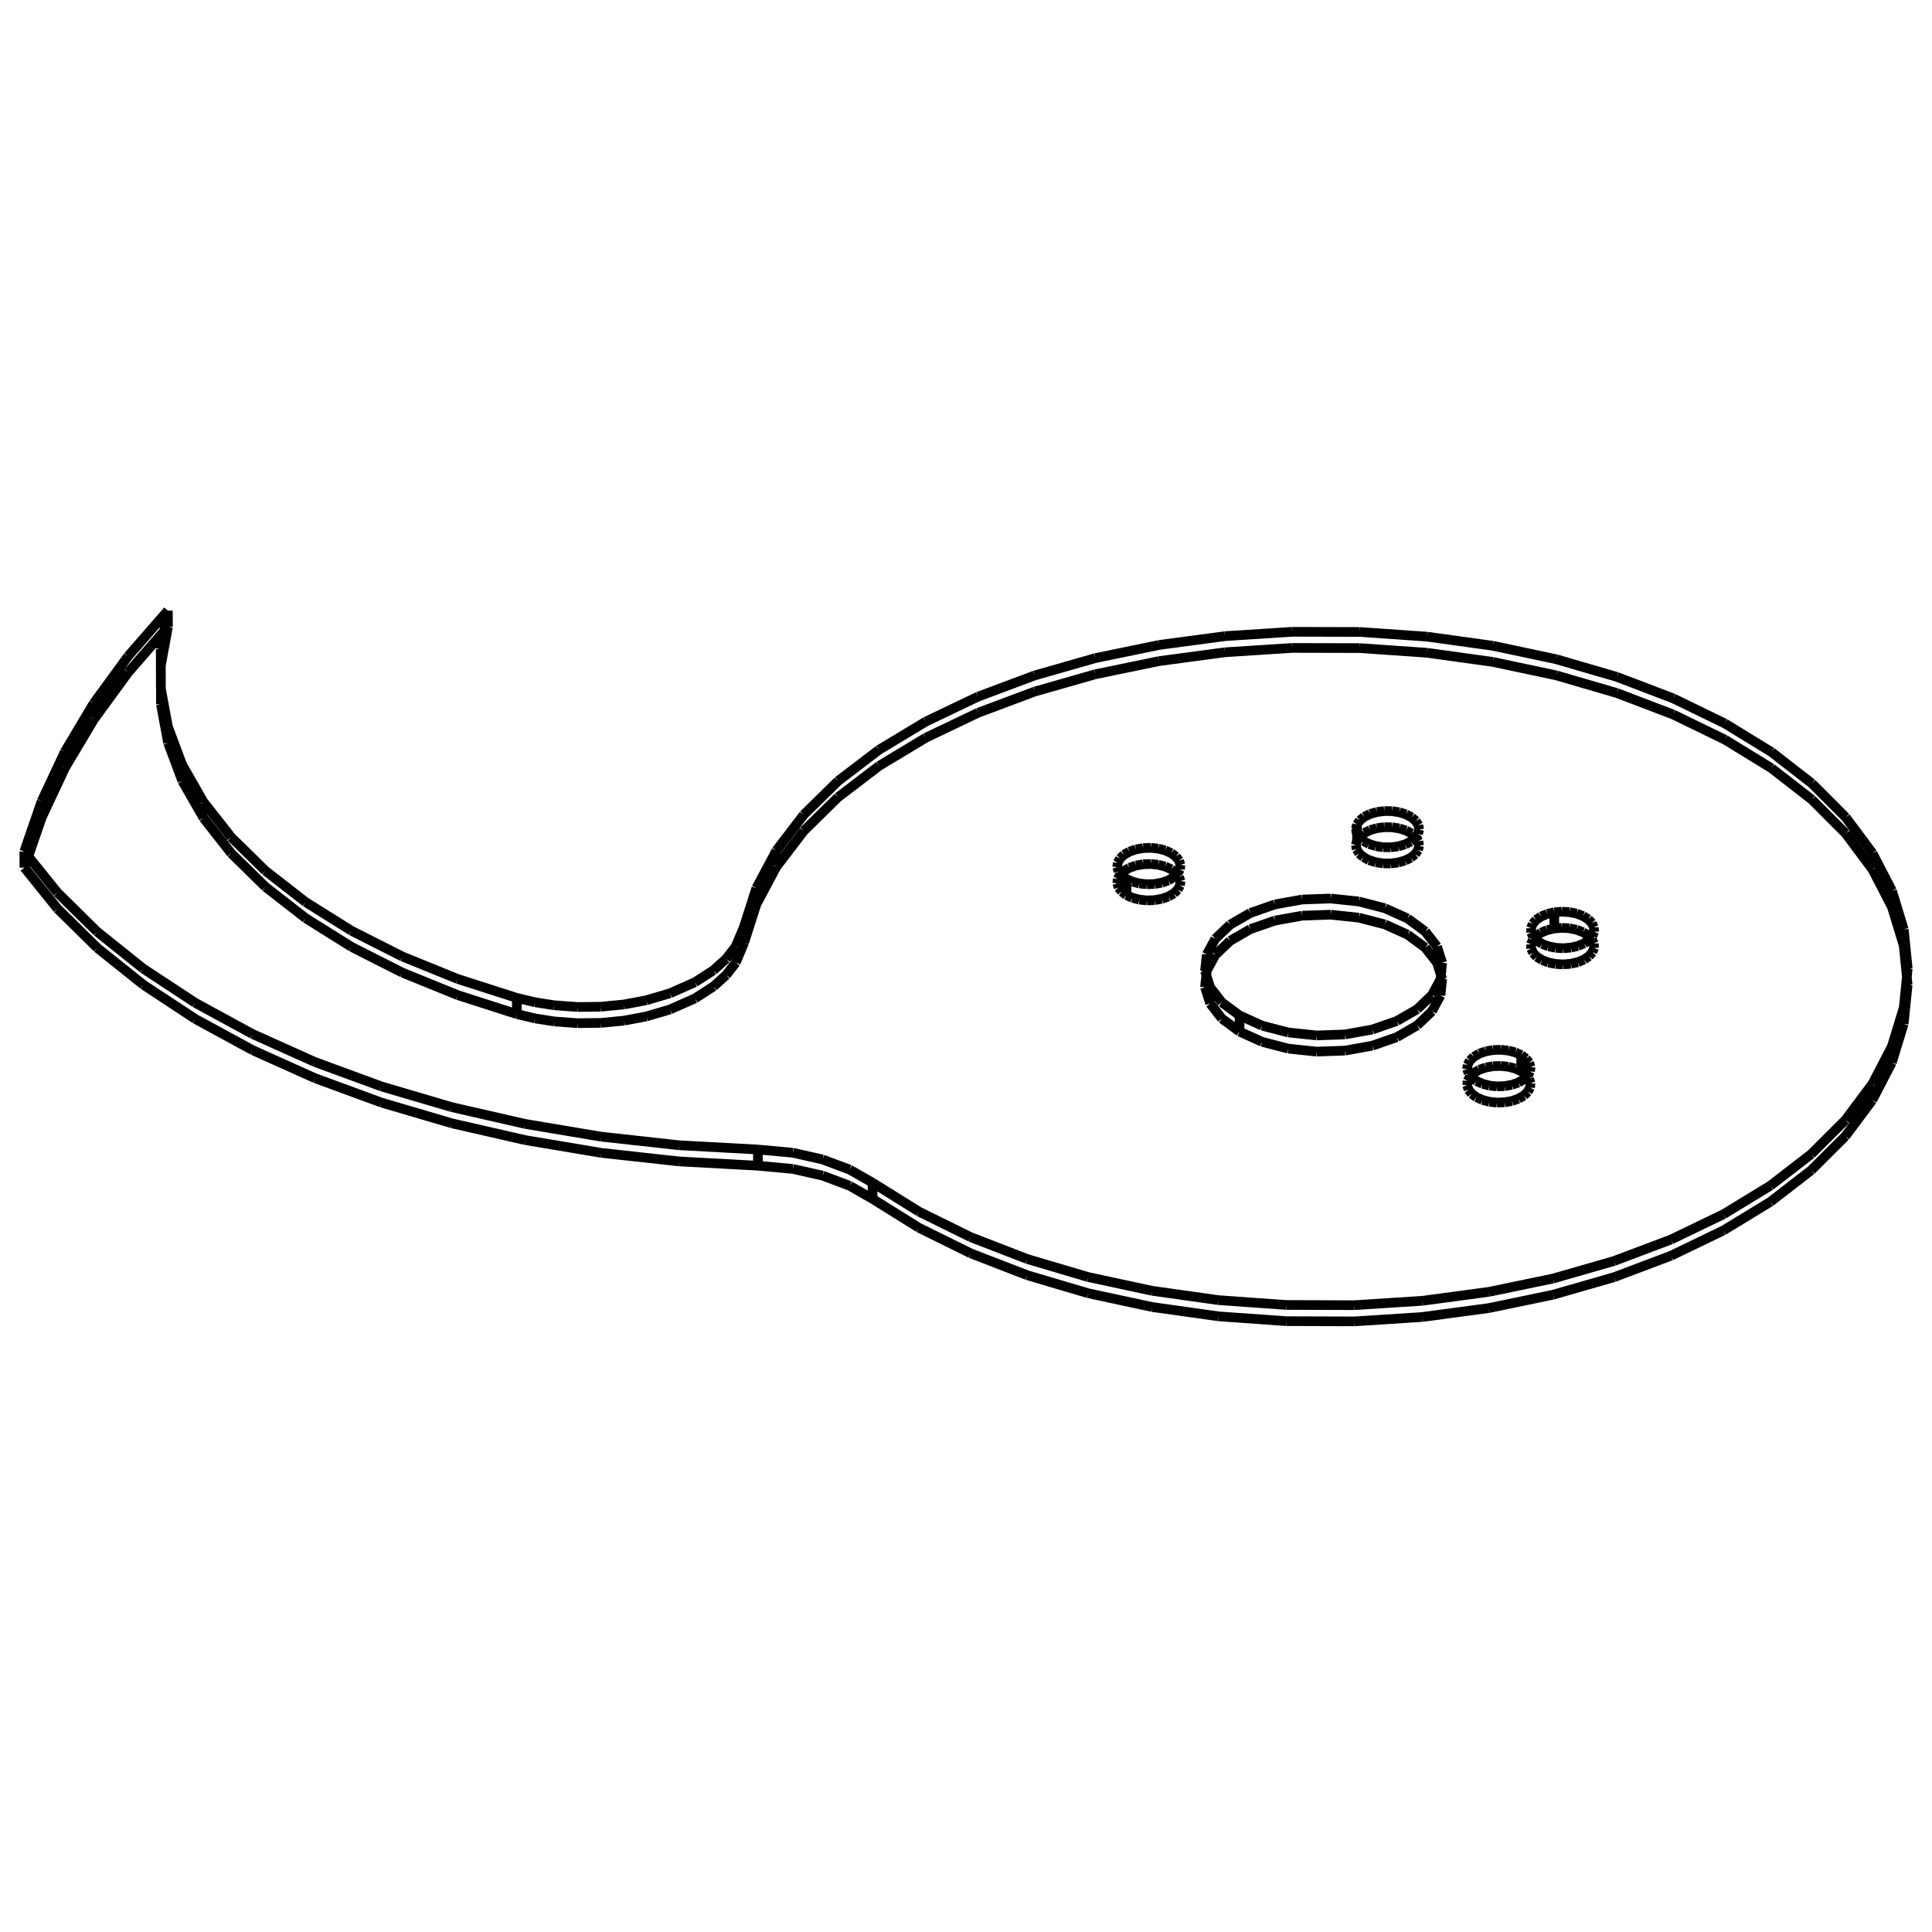
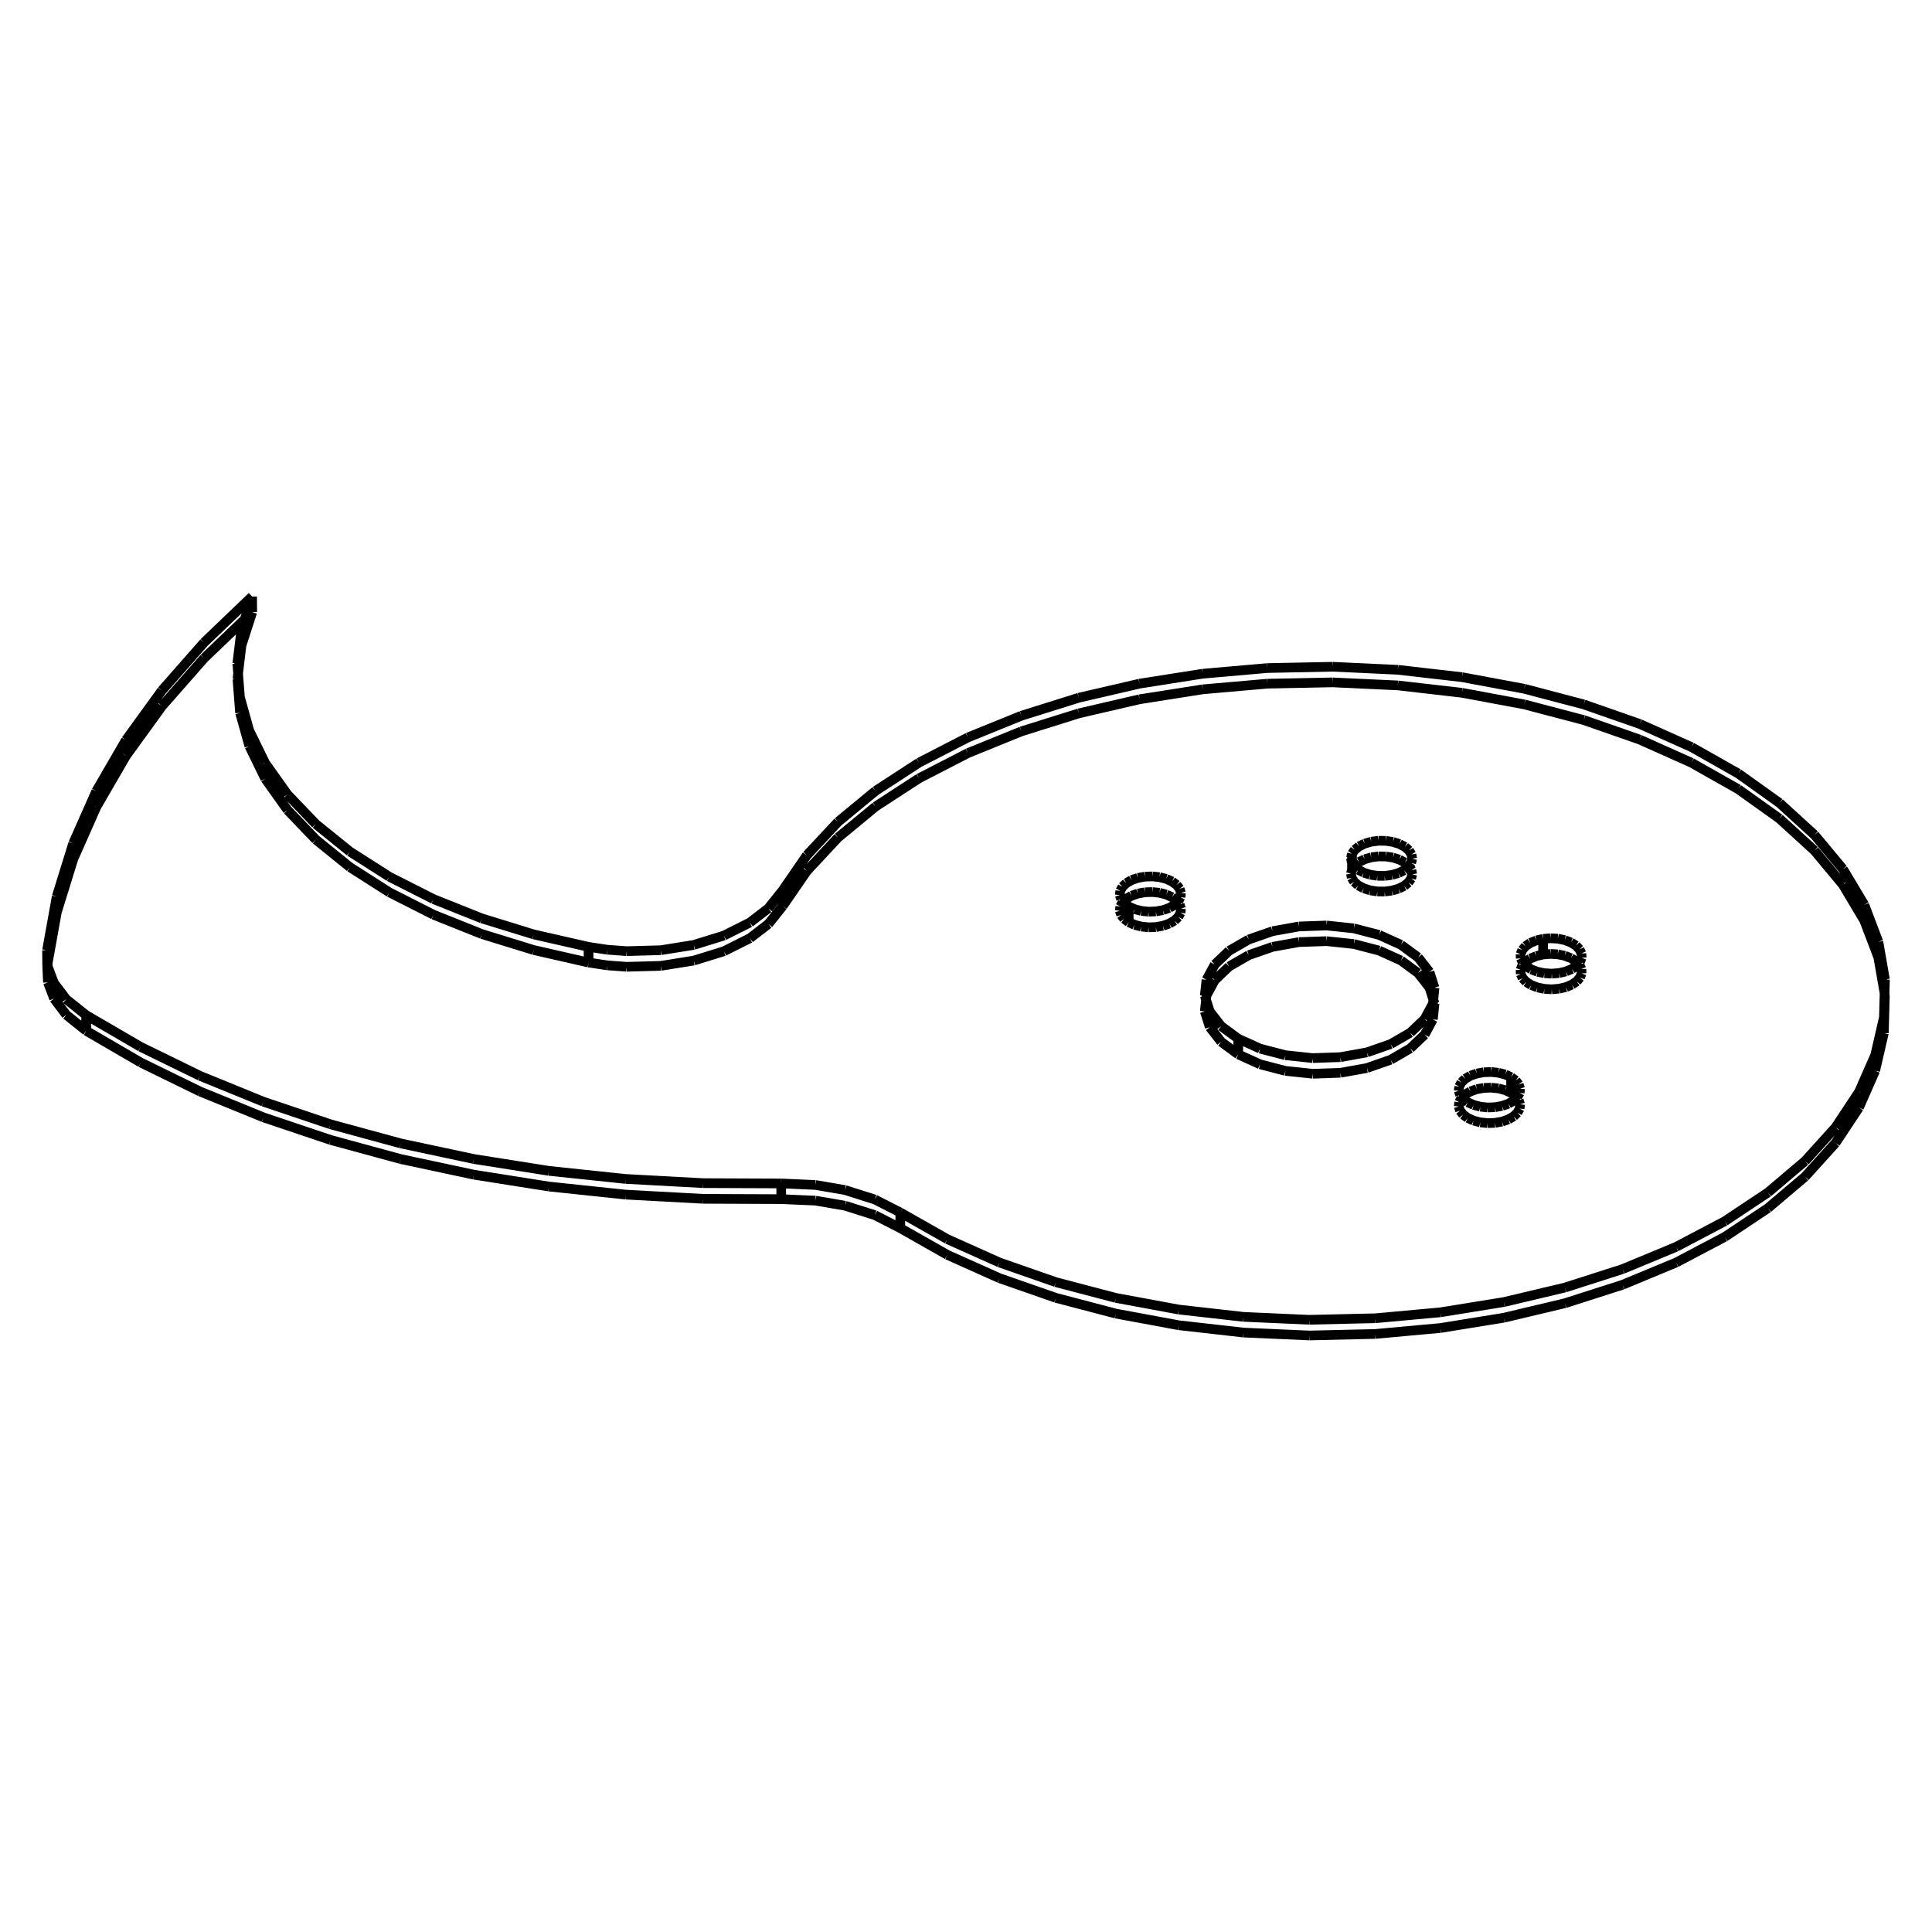
<svg xmlns="http://www.w3.org/2000/svg" viewBox="0 0 800 800">
-   <path d="M313.821,475.992 L281.156,474.215 M281.156,474.215 L248.945,470.672 M248.945,470.672 L217.478,465.395 M217.478,465.395 L187.037,458.432 M187.037,458.432 L157.896,449.847 M157.896,449.847 L130.314,439.719 M130.314,439.719 L104.538,428.141 M104.538,428.141 L80.797,415.216 M80.797,415.216 L59.301,401.064 M59.301,401.064 L40.239,385.812 M40.239,385.812 L23.777,369.599 M23.777,369.599 L10.058,352.569 M313.847,482.695 L313.821,475.992 M10.117,359.258 L10.058,352.569 M10.117,359.258 L23.835,376.289 M23.835,376.289 L40.295,392.505 M40.295,392.505 L59.355,407.759 M59.355,407.759 L80.849,421.912 M80.849,421.912 L104.588,434.838 M104.588,434.838 L130.36,446.418 M130.36,446.418 L157.939,456.547 M157.939,456.547 L187.078,465.133 M187.078,465.133 L217.515,472.096 M217.515,472.096 L248.979,477.374 M248.979,477.374 L281.186,480.918 M281.186,480.918 L313.847,482.695 M313.821,475.992 L328.306,477.333 M328.306,477.333 L340.61,480.109 M340.61,480.109 L351.806,484.306 M351.806,484.306 L361.296,489.728 M10.058,352.569 L17.244,331.761 M17.244,331.761 L26.835,311.295 M26.835,311.295 L38.782,291.26 M38.782,291.26 L53.028,271.748 M53.028,271.748 L69.502,252.845 M308.078,383.697 L313.184,367.737 M313.184,367.737 L321.459,352.235 M321.459,352.235 L332.786,337.398 M332.786,337.398 L347.01,323.427 M347.01,323.427 L363.934,310.506 M363.934,310.506 L383.329,298.809 M383.329,298.809 L404.931,288.49 M404.931,288.49 L428.45,279.686 M428.45,279.686 L453.568,272.513 M453.568,272.513 L479.949,267.067 M479.949,267.067 L507.24,263.418 M507.24,263.418 L535.077,261.616 M535.077,261.616 L563.087,261.683 M563.087,261.683 L590.896,263.62 M590.896,263.62 L618.134,267.399 M618.134,267.399 L644.436,272.973 M644.436,272.973 L669.45,280.266 M669.45,280.266 L692.841,289.183 M692.841,289.183 L714.294,299.607 M714.294,299.607 L733.519,311.398 M733.519,311.398 L750.256,324.4 M750.256,324.4 L764.277,338.44 M764.277,338.44 L775.39,353.331 M775.39,353.331 L783.44,368.873 M783.44,368.873 L788.315,384.858 M788.315,384.858 L789.942,401.07 M789.942,401.07 L788.296,417.29 M788.296,417.29 L783.392,433.298 M783.392,433.298 L775.293,448.877 M775.293,448.877 L764.104,463.813 M764.104,463.813 L749.972,477.903 M749.972,477.903 L733.086,490.954 M733.086,490.954 L713.673,502.785 M713.673,502.785 L691.996,513.233 M691.996,513.233 L668.349,522.154 M668.349,522.154 L643.055,529.424 M643.055,529.424 L616.458,534.943 M616.458,534.943 L588.923,538.634 M588.923,538.634 L560.828,540.445 M560.828,540.445 L532.558,540.352 M532.558,540.352 L504.501,538.355 M504.501,538.355 L477.041,534.483 M477.041,534.483 L450.556,528.789 M450.556,528.789 L425.408,521.352 M425.408,521.352 L401.94,512.276 M401.94,512.276 L380.472,501.685 M380.472,501.685 L361.296,489.728 M213.998,413.214 L189.48,405.352 M189.48,405.352 L166.565,396.042 M166.565,396.042 L145.509,385.39 M145.509,385.39 L126.547,373.518 M126.547,373.518 L109.89,360.56 M109.89,360.56 L95.721,346.663 M95.721,346.663 L84.197,331.985 M84.197,331.985 L75.442,316.69 M75.442,316.69 L69.55,300.952 M69.55,300.952 L66.583,284.945 M66.583,284.945 L66.568,268.85 M66.568,268.85 L69.502,252.845 M308.078,383.697 L304.651,391.915 M304.651,391.915 L300.662,397.047 M300.662,397.047 L295.401,401.788 M295.401,401.788 L287.717,406.735 M287.717,406.735 L277.444,411.287 M277.444,411.287 L267.613,414.189 M267.613,414.189 L258.38,415.928 M258.38,415.928 L248.811,416.863 M248.811,416.863 L239.117,416.975 M239.117,416.975 L229.51,416.261 M229.51,416.261 L221.584,415.019 M221.584,415.019 L213.998,413.214 M466.43,363.948 L464.486,362.514 M464.486,362.514 L463.194,360.854 M463.194,360.854 L462.63,359.063 M462.63,359.063 L462.826,357.246 M462.826,357.246 L463.77,355.509 M463.77,355.509 L465.408,353.951 M465.408,353.951 L467.644,352.665 M467.644,352.665 L470.349,351.723 M470.349,351.723 L473.364,351.182 M473.364,351.182 L476.516,351.072 M476.516,351.072 L479.621,351.4 M479.621,351.4 L482.498,352.147 M482.498,352.147 L484.981,353.269 M484.981,353.269 L486.926,354.702 M486.926,354.702 L488.218,356.361 M488.218,356.361 L488.784,358.152 M488.784,358.152 L488.59,359.969 M488.59,359.969 L487.647,361.707 M487.647,361.707 L486.01,363.265 M486.01,363.265 L483.774,364.553 M483.774,364.553 L481.068,365.495 M481.068,365.495 L478.051,366.037 M478.051,366.037 L474.898,366.147 M474.898,366.147 L471.792,365.818 M471.792,365.818 L468.913,365.071 M468.913,365.071 L466.43,363.948 M561.902,341.395 L563.079,339.708 M563.079,339.708 L564.923,338.233 M564.923,338.233 L567.326,337.055 M567.326,337.055 L570.149,336.243 M570.149,336.243 L573.227,335.843 M573.227,335.843 L576.382,335.88 M576.382,335.88 L579.431,336.351 M579.431,336.351 L582.196,337.228 M582.196,337.228 L584.517,338.46 M584.517,338.46 L586.259,339.977 M586.259,339.977 L587.321,341.689 M587.321,341.689 L587.64,343.499 M587.64,343.499 L587.199,345.299 M587.199,345.299 L586.023,346.987 M586.023,346.987 L584.179,348.463 M584.179,348.463 L581.776,349.641 M581.776,349.641 L578.952,350.454 M578.952,350.454 L575.873,350.854 M575.873,350.854 L572.716,350.817 M572.716,350.817 L569.666,350.346 M569.666,350.346 L566.9,349.469 M566.9,349.469 L564.579,348.235 M564.579,348.235 L562.838,346.718 M562.838,346.718 L561.777,345.004 M561.777,345.004 L561.459,343.195 M561.459,343.195 L561.902,341.395 M513.267,420.471 L505.956,415.077 M505.956,415.077 L501.096,408.83 M501.096,408.83 L498.969,402.094 M498.969,402.094 L499.696,395.262 M499.696,395.262 L503.233,388.73 M503.233,388.73 L509.373,382.878 M509.373,382.878 L517.759,378.044 M517.759,378.044 L527.903,374.508 M527.903,374.508 L539.216,372.475 M539.216,372.475 L551.042,372.063 M551.042,372.063 L562.697,373.294 M562.697,373.294 L573.504,376.099 M573.504,376.099 L582.836,380.314 M582.836,380.314 L590.153,385.697 M590.153,385.697 L595.027,391.934 M595.027,391.934 L597.175,398.665 M597.175,398.665 L596.47,405.499 M596.47,405.499 L592.951,412.038 M592.951,412.038 L586.821,417.902 M586.821,417.902 L578.435,422.748 M578.435,422.748 L568.281,426.295 M568.281,426.295 L556.95,428.336 M556.95,428.336 L545.102,428.75 M545.102,428.75 L533.426,427.513 M533.426,427.513 L522.605,424.699 M522.605,424.699 L513.267,420.471 M629.918,436.9 L631.874,438.34 M631.874,438.34 L633.179,440.009 M633.179,440.009 L633.755,441.809 M633.755,441.809 L633.568,443.637 M633.568,443.637 L632.631,445.384 M632.631,445.384 L630.997,446.951 M630.997,446.951 L628.761,448.246 M628.761,448.246 L626.053,449.194 M626.053,449.194 L623.03,449.738 M623.03,449.738 L619.868,449.849 M619.868,449.849 L616.752,449.519 M616.752,449.519 L613.862,448.767 M613.862,448.767 L611.366,447.638 M611.366,447.638 L609.41,446.197 M609.41,446.197 L608.106,444.527 M608.106,444.527 L607.532,442.726 M607.532,442.726 L607.72,440.899 M607.72,440.899 L608.658,439.152 M608.658,439.152 L610.293,437.586 M610.293,437.586 L612.529,436.292 M612.529,436.292 L615.237,435.345 M615.237,435.345 L618.258,434.801 M618.258,434.801 L621.418,434.69 M621.418,434.69 L624.533,435.02 M624.533,435.02 L627.422,435.771 M627.422,435.771 L629.918,436.9 M643.601,377.772 L646.729,377.516 M646.729,377.516 L649.873,377.699 M649.873,377.699 L652.852,378.311 M652.852,378.311 L655.492,379.316 M655.492,379.316 L657.64,380.656 M657.64,380.656 L659.17,382.252 M659.17,382.252 L659.995,384.014 M659.995,384.014 L660.065,385.837 M660.065,385.837 L659.377,387.616 M659.377,387.616 L657.971,389.248 M657.971,389.248 L655.928,390.637 M655.928,390.637 L653.366,391.704 M653.366,391.704 L650.436,392.385 M650.436,392.385 L647.306,392.641 M647.306,392.641 L644.16,392.458 M644.16,392.458 L641.18,391.845 M641.18,391.845 L638.54,390.839 M638.54,390.839 L636.392,389.499 M636.392,389.499 L634.862,387.901 M634.862,387.901 L634.039,386.139 M634.039,386.139 L633.97,384.316 M633.97,384.316 L634.66,382.537 M634.66,382.537 L636.067,380.906 M636.067,380.906 L638.11,379.518 M638.11,379.518 L640.671,378.452 M640.671,378.452 L643.601,377.772 M313.847,482.695 L328.331,484.036 M328.331,484.036 L340.633,486.812 M340.633,486.812 L351.828,491.009 M351.828,491.009 L361.317,496.432 M361.317,496.432 L361.296,489.728 M69.555,259.523 L69.502,252.845 M10.117,359.258 L17.303,338.448 M17.303,338.448 L26.893,317.979 M26.893,317.979 L38.839,297.942 M38.839,297.942 L53.082,278.428 M53.082,278.428 L69.555,259.523 M361.317,496.432 L380.491,508.391 M380.491,508.391 L401.956,518.982 M401.956,518.982 L425.422,528.06 M425.422,528.06 L450.567,535.497 M450.567,535.497 L477.049,541.192 M477.049,541.192 L504.506,545.065 M504.506,545.065 L532.56,547.062 M532.56,547.062 L560.827,547.155 M560.827,547.155 L588.919,545.344 M588.919,545.344 L616.45,541.652 M616.45,541.652 L643.044,536.133 M643.044,536.133 L668.336,528.862 M668.336,528.862 L691.98,519.94 M691.98,519.94 L713.655,509.49 M713.655,509.49 L733.065,497.658 M733.065,497.658 L749.949,484.606 M749.949,484.606 L764.08,470.515 M764.08,470.515 L775.268,455.576 M775.268,455.576 L783.366,439.996 M783.366,439.996 L788.269,423.986 M788.269,423.986 L789.915,407.764 M789.915,407.764 L788.288,391.55 M788.288,391.55 L783.414,375.564 M783.414,375.564 L775.365,360.02 M775.365,360.02 L764.253,345.127 M764.253,345.127 L750.234,331.086 M750.234,331.086 L733.498,318.082 M733.498,318.082 L714.275,306.29 M714.275,306.29 L692.825,295.865 M692.825,295.865 L669.437,286.947 M669.437,286.947 L644.425,279.653 M644.425,279.653 L618.126,274.079 M618.126,274.079 L590.892,270.299 M590.892,270.299 L563.085,268.362 M563.085,268.362 L535.078,268.295 M535.078,268.295 L507.245,270.097 M507.245,270.097 L479.957,273.746 M479.957,273.746 L453.578,279.193 M453.578,279.193 L428.463,286.366 M428.463,286.366 L404.947,295.171 M404.947,295.171 L383.347,305.492 M383.347,305.492 L363.955,317.191 M363.955,317.191 L347.032,330.113 M347.032,330.113 L332.81,344.086 M332.81,344.086 L321.484,358.924 M321.484,358.924 L313.21,374.427 M313.21,374.427 L308.104,390.389 M308.104,390.389 L304.678,398.608 M304.678,398.608 L300.69,403.741 M300.69,403.741 L295.429,408.482 M295.429,408.482 L287.746,413.43 M287.746,413.43 L277.474,417.982 M277.474,417.982 L267.644,420.885 M267.644,420.885 L258.412,422.624 M258.412,422.624 L248.844,423.559 M248.844,423.559 L239.151,423.671 M239.151,423.671 L229.546,422.957 M229.546,422.957 L221.62,421.715 M221.62,421.715 L214.035,419.91 M69.555,259.523 L66.622,275.53 M66.622,275.53 L66.636,291.627 M66.636,291.627 L69.603,307.635 M69.603,307.635 L75.495,323.375 M75.495,323.375 L84.248,338.671 M84.248,338.671 L95.771,353.351 M95.771,353.351 L109.938,367.249 M109.938,367.249 L126.594,380.209 M126.594,380.209 L145.554,392.083 M145.554,392.083 L166.608,402.736 M166.608,402.736 L189.52,412.047 M189.52,412.047 L214.035,419.91 M466.439,370.638 L468.922,371.761 M468.922,371.761 L471.8,372.509 M471.8,372.509 L474.906,372.837 M474.906,372.837 L478.059,372.727 M478.059,372.727 L481.076,372.185 M481.076,372.185 L483.781,371.243 M483.781,371.243 L486.017,369.955 M486.017,369.955 L487.654,368.397 M487.654,368.397 L488.596,366.658 M488.596,366.658 L488.791,364.841 M488.791,364.841 L488.225,363.051 M488.225,363.051 L486.933,361.391 M486.933,361.391 L484.988,359.958 M484.988,359.958 L482.506,358.836 M482.506,358.836 L479.629,358.089 M479.629,358.089 L476.524,357.761 M476.524,357.761 L473.373,357.871 M473.373,357.871 L470.357,358.412 M470.357,358.412 L467.653,359.354 M467.653,359.354 L465.417,360.64 M465.417,360.64 L463.78,362.198 M463.78,362.198 L462.835,363.936 M462.835,363.936 L462.639,365.753 M462.639,365.753 L463.204,367.544 M463.204,367.544 L464.495,369.205 M464.495,369.205 L466.439,370.638 M561.9,348.082 L561.457,349.883 M561.457,349.883 L561.775,351.692 M561.775,351.692 L562.836,353.406 M562.836,353.406 L564.577,354.924 M564.577,354.924 L566.898,356.157 M566.898,356.157 L569.664,357.035 M569.664,357.035 L572.713,357.506 M572.713,357.506 L575.87,357.543 M575.87,357.543 L578.949,357.143 M578.949,357.143 L581.772,356.33 M581.772,356.33 L584.175,355.151 M584.175,355.151 L586.019,353.675 M586.019,353.675 L587.195,351.987 M587.195,351.987 L587.636,350.187 M587.636,350.187 L587.316,348.377 M587.316,348.377 L586.255,346.664 M586.255,346.664 L584.513,345.148 M584.513,345.148 L582.192,343.915 M582.192,343.915 L579.427,343.038 M579.427,343.038 L576.379,342.567 M576.379,342.567 L573.224,342.531 M573.224,342.531 L570.146,342.93 M570.146,342.93 L567.324,343.742 M567.324,343.742 L564.921,344.92 M564.921,344.92 L563.077,346.395 M563.077,346.395 L561.9,348.082 M513.271,427.168 L522.608,431.396 M522.608,431.396 L533.428,434.211 M533.428,434.211 L545.102,435.447 M545.102,435.447 L556.949,435.033 M556.949,435.033 L568.279,432.993 M568.279,432.993 L578.432,429.445 M578.432,429.445 L586.817,424.598 M586.817,424.598 L592.946,418.733 M592.946,418.733 L596.465,412.194 M596.465,412.194 L597.17,405.359 M597.17,405.359 L595.022,398.628 M595.022,398.628 L590.148,392.389 M590.148,392.389 L582.832,387.007 M582.832,387.007 L573.501,382.791 M573.501,382.791 L562.695,379.986 M562.695,379.986 L551.042,378.754 M551.042,378.754 L539.217,379.167 M539.217,379.167 L527.905,381.2 M527.905,381.2 L517.762,384.736 M517.762,384.736 L509.378,389.57 M509.378,389.57 L503.238,395.423 M503.238,395.423 L499.701,401.956 M499.701,401.956 L498.974,408.789 M498.974,408.789 L501.101,415.525 M501.101,415.525 L505.96,421.773 M505.96,421.773 L513.271,427.168 M629.909,443.598 L627.413,442.469 M627.413,442.469 L624.525,441.718 M624.525,441.718 L621.41,441.389 M621.41,441.389 L618.25,441.499 M618.25,441.499 L615.229,442.043 M615.229,442.043 L612.522,442.99 M612.522,442.99 L610.286,444.284 M610.286,444.284 L608.651,445.85 M608.651,445.85 L607.713,447.598 M607.713,447.598 L607.525,449.425 M607.525,449.425 L608.1,451.226 M608.1,451.226 L609.403,452.896 M609.403,452.896 L611.359,454.337 M611.359,454.337 L613.854,455.467 M613.854,455.467 L616.744,456.219 M616.744,456.219 L619.86,456.549 M619.86,456.549 L623.022,456.438 M623.022,456.438 L626.044,455.893 M626.044,455.893 L628.752,454.946 M628.752,454.946 L630.988,453.651 M630.988,453.651 L632.622,452.084 M632.622,452.084 L633.559,450.336 M633.559,450.336 L633.745,448.508 M633.745,448.508 L633.169,446.708 M633.169,446.708 L631.865,445.039 M631.865,445.039 L629.909,443.598 M643.59,384.463 L640.661,385.144 M640.661,385.144 L638.1,386.21 M638.1,386.21 L636.057,387.598 M636.057,387.598 L634.65,389.23 M634.65,389.23 L633.961,391.009 M633.961,391.009 L634.03,392.832 M634.03,392.832 L634.853,394.594 M634.853,394.594 L636.382,396.192 M636.382,396.192 L638.53,397.533 M638.53,397.533 L641.17,398.539 M641.17,398.539 L644.15,399.151 M644.15,399.151 L647.295,399.335 M647.295,399.335 L650.424,399.078 M650.424,399.078 L653.355,398.397 M653.355,398.397 L655.916,397.331 M655.916,397.331 L657.959,395.941 M657.959,395.941 L659.365,394.309 M659.365,394.309 L660.053,392.53 M660.053,392.53 L659.982,390.706 M659.982,390.706 L659.158,388.945 M659.158,388.945 L657.628,387.348 M657.628,387.348 L655.48,386.008 M655.48,386.008 L652.84,385.002 M652.84,385.002 L649.862,384.391 M649.862,384.391 L646.718,384.207 M646.718,384.207 L643.59,384.463 M308.104,390.389 L308.078,383.697 M214.035,419.91 L213.998,413.214 M466.439,370.638 L466.43,363.948 M561.9,348.082 L561.902,341.395 M513.271,427.168 L513.267,420.471 M629.909,443.598 L629.918,436.9 M643.59,384.463 L643.601,377.772" stroke="black" stroke-width="4" fill="red" />
+   <path d="M323.475,490.043 L291.17,489.912 M291.17,489.912 L259.022,488.169 M259.022,488.169 L227.274,484.827 M227.274,484.827 L196.169,479.913 M196.169,479.913 L165.942,473.465 M165.942,473.465 L136.823,465.533 M136.823,465.533 L109.033,456.178 M109.033,456.178 L82.78,445.472 M82.78,445.472 L58.263,433.499 M58.263,433.499 L35.664,420.351 M323.5,496.537 L323.475,490.043 M35.721,426.836 L35.664,420.351 M35.721,426.836 L58.317,439.986 M58.317,439.986 L82.832,451.961 M82.832,451.961 L109.081,462.667 M109.081,462.667 L136.869,472.023 M136.869,472.023 L165.984,479.956 M165.984,479.956 L196.208,486.405 M196.208,486.405 L227.309,491.32 M227.309,491.32 L259.054,494.662 M259.054,494.662 L291.199,496.405 M291.199,496.405 L323.5,496.537 M323.475,490.043 L337.651,490.666 M337.651,490.666 L349.919,492.774 M349.919,492.774 L362.246,496.677 M362.246,496.677 L372.782,502.054 M35.664,420.351 L27.404,413.741 M27.404,413.741 L22.326,407.005 M22.326,407.005 L19.798,400.316 M19.798,400.316 L19.48,393.466 M324.086,368.697 L334.117,354.13 M334.117,354.13 L346.995,340.338 M346.995,340.338 L362.542,327.503 M362.542,327.503 L380.547,315.797 M380.547,315.797 L400.767,305.374 M400.767,305.374 L422.93,296.372 M422.93,296.372 L446.738,288.909 M446.738,288.909 L471.874,283.084 M471.874,283.084 L498.002,278.973 M498.002,278.973 L524.775,276.63 M524.775,276.63 L551.836,276.086 M551.836,276.086 L578.825,277.348 M578.825,277.348 L605.383,280.4 M605.383,280.4 L631.158,285.2 M631.158,285.2 L655.805,291.688 M655.805,291.688 L678.995,299.776 M678.995,299.776 L700.419,309.358 M700.419,309.358 L719.789,320.309 M719.789,320.309 L736.844,332.484 M736.844,332.484 L751.352,345.721 M751.352,345.721 L763.116,359.844 M763.116,359.844 L771.974,374.665 M771.974,374.665 L777.803,389.987 M777.803,389.987 L780.52,405.603 M780.52,405.603 L780.083,421.305 M780.083,421.305 L776.492,436.879 M776.492,436.879 L769.792,452.116 M769.792,452.116 L760.068,466.809 M760.068,466.809 L747.448,480.757 M747.448,480.757 L732.099,493.77 M732.099,493.77 L714.225,505.67 M714.225,505.67 L694.067,516.294 M694.067,516.294 L671.898,525.495 M671.898,525.495 L648.017,533.147 M648.017,533.147 L622.75,539.144 M622.75,539.144 L596.441,543.402 M596.441,543.402 L569.449,545.864 M569.449,545.864 L542.142,546.495 M542.142,546.495 L514.894,545.285 M514.894,545.285 L488.077,542.253 M488.077,542.253 L462.058,537.44 M462.058,537.44 L437.191,530.912 M437.191,530.912 L413.815,522.76 M413.815,522.76 L392.248,513.096 M392.248,513.096 L372.782,502.054 M19.48,393.466 L23.482,371.235 M23.482,371.235 L30.289,349.25 M30.289,349.25 L39.858,327.627 M39.858,327.627 L52.131,306.481 M52.131,306.481 L67.037,285.924 M67.037,285.924 L84.492,266.065 M84.492,266.065 L104.397,247.006 M324.086,368.697 L318.153,376.125 M318.153,376.125 L310.482,382.025 M310.482,382.025 L299.769,387.399 M299.769,387.399 L287.264,391.276 M287.264,391.276 L273.593,393.461 M273.593,393.461 L259.439,393.847 M259.439,393.847 L251.464,393.254 M251.464,393.254 L243.691,392.084 M243.691,392.084 L220.997,386.913 M220.997,386.913 L199.497,380.284 M199.497,380.284 L179.475,372.285 M179.475,372.285 L161.191,363.021 M161.191,363.021 L144.884,352.617 M144.884,352.617 L130.767,341.208 M130.767,341.208 L119.022,328.948 M119.022,328.948 L109.8,315.996 M109.8,315.996 L103.218,302.524 M103.218,302.524 L99.358,288.707 M99.358,288.707 L98.267,274.727 M98.267,274.727 L99.956,260.766 M99.956,260.766 L104.397,247.006 M467.362,375.368 L465.479,373.98 M465.479,373.98 L464.228,372.371 M464.228,372.371 L463.682,370.637 M463.682,370.637 L463.871,368.877 M463.871,368.877 L464.786,367.194 M464.786,367.194 L466.373,365.685 M466.373,365.685 L468.539,364.439 M468.539,364.439 L471.158,363.527 M471.158,363.527 L474.079,363.003 M474.079,363.003 L477.132,362.896 M477.132,362.896 L480.14,363.214 M480.14,363.214 L482.927,363.937 M482.927,363.937 L485.332,365.024 M485.332,365.024 L487.216,366.412 M487.216,366.412 L488.468,368.019 M488.468,368.019 L489.016,369.754 M489.016,369.754 L488.827,371.514 M488.827,371.514 L487.914,373.197 M487.914,373.197 L486.328,374.707 M486.328,374.707 L484.162,375.954 M484.162,375.954 L481.542,376.867 M481.542,376.867 L478.619,377.391 M478.619,377.391 L475.565,377.498 M475.565,377.498 L472.556,377.18 M472.556,377.18 L469.768,376.456 M469.768,376.456 L467.362,375.368 M559.839,353.522 L560.98,351.889 M560.98,351.889 L562.766,350.46 M562.766,350.46 L565.094,349.319 M565.094,349.319 L567.828,348.532 M567.828,348.532 L570.81,348.145 M570.81,348.145 L573.866,348.181 M573.866,348.181 L576.819,348.637 M576.819,348.637 L579.497,349.486 M579.497,349.486 L581.745,350.68 M581.745,350.68 L583.433,352.149 M583.433,352.149 L584.461,353.808 M584.461,353.808 L584.771,355.56 M584.771,355.56 L584.343,357.305 M584.343,357.305 L583.204,358.939 M583.204,358.939 L581.418,360.369 M581.418,360.369 L579.09,361.51 M579.09,361.51 L576.355,362.298 M576.355,362.298 L573.372,362.685 M573.372,362.685 L570.315,362.649 M570.315,362.649 L567.36,362.193 M567.36,362.193 L564.681,361.343 M564.681,361.343 L562.433,360.148 M562.433,360.148 L560.746,358.678 M560.746,358.678 L559.719,357.019 M559.719,357.019 L559.411,355.266 M559.411,355.266 L559.839,353.522 M512.73,430.119 L505.649,424.893 M505.649,424.893 L500.941,418.842 M500.941,418.842 L498.881,412.318 M498.881,412.318 L499.585,405.7 M499.585,405.7 L503.011,399.373 M503.011,399.373 L508.959,393.704 M508.959,393.704 L517.081,389.022 M517.081,389.022 L526.907,385.597 M526.907,385.597 L537.865,383.628 M537.865,383.628 L549.321,383.229 M549.321,383.229 L560.609,384.422 M560.609,384.422 L571.077,387.138 M571.077,387.138 L580.117,391.221 M580.117,391.221 L587.204,396.435 M587.204,396.435 L591.926,402.477 M591.926,402.477 L594.006,408.996 M594.006,408.996 L593.323,415.616 M593.323,415.616 L589.915,421.95 M589.915,421.95 L583.977,427.629 M583.977,427.629 L575.855,432.324 M575.855,432.324 L566.019,435.76 M566.019,435.76 L555.043,437.736 M555.043,437.736 L543.566,438.137 M543.566,438.137 L532.257,436.94 M532.257,436.94 L521.775,434.214 M521.775,434.214 L512.73,430.119 M625.722,446.032 L627.617,447.427 M627.617,447.427 L628.881,449.043 M628.881,449.043 L629.438,450.787 M629.438,450.787 L629.258,452.557 M629.258,452.557 L628.35,454.25 M628.35,454.25 L626.767,455.768 M626.767,455.768 L624.601,457.022 M624.601,457.022 L621.978,457.94 M621.978,457.94 L619.05,458.468 M619.05,458.468 L615.988,458.575 M615.988,458.575 L612.969,458.255 M612.969,458.255 L610.17,457.527 M610.17,457.527 L607.752,456.433 M607.752,456.433 L605.857,455.037 M605.857,455.037 L604.595,453.42 M604.595,453.42 L604.038,451.675 M604.038,451.675 L604.22,449.906 M604.22,449.906 L605.129,448.213 M605.129,448.213 L606.713,446.696 M606.713,446.696 L608.879,445.443 M608.879,445.443 L611.501,444.526 M611.501,444.526 L614.428,443.999 M614.428,443.999 L617.489,443.892 M617.489,443.892 L620.506,444.211 M620.506,444.211 L623.305,444.939 M623.305,444.939 L625.722,446.032 M638.976,388.758 L642.006,388.51 M642.006,388.51 L645.052,388.688 M645.052,388.688 L647.937,389.28 M647.937,389.28 L650.494,390.254 M650.494,390.254 L652.574,391.552 M652.574,391.552 L654.057,393.099 M654.057,393.099 L654.856,394.805 M654.856,394.805 L654.924,396.571 M654.924,396.571 L654.258,398.294 M654.258,398.294 L652.895,399.875 M652.895,399.875 L650.916,401.22 M650.916,401.22 L648.435,402.253 M648.435,402.253 L645.596,402.913 M645.596,402.913 L642.565,403.161 M642.565,403.161 L639.518,402.984 M639.518,402.984 L636.631,402.391 M636.631,402.391 L634.073,401.416 M634.073,401.416 L631.993,400.117 M631.993,400.117 L630.511,398.57 M630.511,398.57 L629.714,396.864 M629.714,396.864 L629.647,395.097 M629.647,395.097 L630.315,393.374 M630.315,393.374 L631.678,391.795 M631.678,391.795 L633.658,390.45 M633.658,390.45 L636.138,389.417 M636.138,389.417 L638.976,388.758 M323.5,496.537 L337.674,497.159 M337.674,497.159 L349.941,499.268 M349.941,499.268 L362.267,503.171 M362.267,503.171 L372.801,508.548 M372.801,508.548 L372.782,502.054 M35.721,426.836 L27.462,420.225 M27.462,420.225 L22.384,413.488 M22.384,413.488 L19.857,406.799 M19.857,406.799 L19.539,399.949 M19.539,399.949 L19.48,393.466 M372.801,508.548 L392.265,519.592 M392.265,519.592 L413.83,529.257 M413.83,529.257 L437.203,537.41 M437.203,537.41 L462.067,543.938 M462.067,543.938 L488.083,548.752 M488.083,548.752 L514.897,551.785 M514.897,551.785 L542.142,552.994 M542.142,552.994 L569.446,552.363 M569.446,552.363 L596.436,549.901 M596.436,549.901 L622.742,545.642 M622.742,545.642 L648.006,539.645 M648.006,539.645 L671.884,531.992 M671.884,531.992 L694.051,522.79 M694.051,522.79 L714.206,512.165 M714.206,512.165 L732.078,500.264 M732.078,500.264 L747.426,487.249 M747.426,487.249 L760.045,473.299 M760.045,473.299 L769.767,458.605 M769.767,458.605 L776.467,443.366 M776.467,443.366 L780.057,427.79 M780.057,427.79 L780.494,412.087 M780.494,412.087 L777.778,396.469 M777.778,396.469 L771.949,381.145 M771.949,381.145 L763.092,366.322 M763.092,366.322 L751.329,352.198 M751.329,352.198 L736.823,338.96 M736.823,338.96 L719.77,326.784 M719.77,326.784 L700.402,315.831 M700.402,315.831 L678.981,306.248 M678.981,306.248 L655.793,298.159 M655.793,298.159 L631.148,291.671 M631.148,291.671 L605.377,286.869 M605.377,286.869 L578.821,283.818 M578.821,283.818 L551.835,282.556 M551.835,282.556 L524.777,283.1 M524.777,283.1 L498.008,285.443 M498.008,285.443 L471.882,289.554 M471.882,289.554 L446.749,295.38 M446.749,295.38 L422.943,302.844 M422.943,302.844 L400.783,311.847 M400.783,311.847 L380.565,322.271 M380.565,322.271 L362.562,333.978 M362.562,333.978 L347.017,346.814 M347.017,346.814 L334.141,360.608 M334.141,360.608 L324.111,375.176 M324.111,375.176 L318.178,382.606 M318.178,382.606 L310.508,388.506 M310.508,388.506 L299.796,393.881 M299.796,393.881 L287.293,397.758 M287.293,397.758 L273.624,399.944 M273.624,399.944 L259.471,400.329 M259.471,400.329 L251.496,399.736 M251.496,399.736 L243.725,398.566 M104.446,253.472 L100.005,267.234 M100.005,267.234 L98.317,281.196 M98.317,281.196 L99.408,295.178 M99.408,295.178 L103.267,308.996 M103.267,308.996 L109.848,322.47 M109.848,322.47 L119.07,335.423 M119.07,335.423 L130.813,347.685 M130.813,347.685 L144.929,359.094 M144.929,359.094 L161.233,369.5 M161.233,369.5 L179.515,378.765 M179.515,378.765 L199.536,386.765 M199.536,386.765 L221.033,393.395 M221.033,393.395 L243.725,398.566 M19.539,399.949 L23.54,377.715 M23.54,377.715 L30.346,355.727 M30.346,355.727 L39.914,334.102 M39.914,334.102 L52.185,312.954 M52.185,312.954 L67.09,292.395 M67.09,292.395 L84.543,272.533 M84.543,272.533 L104.446,253.472 M467.371,381.849 L469.776,382.937 M469.776,382.937 L472.564,383.661 M472.564,383.661 L475.573,383.979 M475.573,383.979 L478.627,383.872 M478.627,383.872 L481.549,383.347 M481.549,383.347 L484.169,382.435 M484.169,382.435 L486.335,381.187 M486.335,381.187 L487.92,379.678 M487.92,379.678 L488.834,377.994 M488.834,377.994 L489.022,376.233 M489.022,376.233 L488.474,374.499 M488.474,374.499 L487.222,372.891 M487.222,372.891 L485.339,371.504 M485.339,371.504 L482.934,370.416 M482.934,370.416 L480.147,369.693 M480.147,369.693 L477.14,369.375 M477.14,369.375 L474.087,369.482 M474.087,369.482 L471.167,370.006 M471.167,370.006 L468.547,370.918 M468.547,370.918 L466.382,372.165 M466.382,372.165 L464.795,373.673 M464.795,373.673 L463.881,375.357 M463.881,375.357 L463.691,377.117 M463.691,377.117 L464.237,378.852 M464.237,378.852 L465.488,380.46 M465.488,380.46 L467.371,381.849 M559.838,360 L559.409,361.744 M559.409,361.744 L559.717,363.497 M559.717,363.497 L560.744,365.157 M560.744,365.157 L562.431,366.627 M562.431,366.627 L564.679,367.822 M564.679,367.822 L567.358,368.672 M567.358,368.672 L570.312,369.128 M570.312,369.128 L573.369,369.164 M573.369,369.164 L576.352,368.777 M576.352,368.777 L579.087,367.989 M579.087,367.989 L581.414,366.847 M581.414,366.847 L583.2,365.418 M583.2,365.418 L584.339,363.783 M584.339,363.783 L584.767,362.039 M584.767,362.039 L584.457,360.286 M584.457,360.286 L583.429,358.627 M583.429,358.627 L581.741,357.158 M581.741,357.158 L579.493,355.963 M579.493,355.963 L576.815,355.114 M576.815,355.114 L573.863,354.658 M573.863,354.658 L570.807,354.623 M570.807,354.623 L567.826,355.01 M567.826,355.01 L565.092,355.796 M565.092,355.796 L562.764,356.937 M562.764,356.937 L560.978,358.366 M560.978,358.366 L559.838,360 M512.734,436.605 L521.778,440.701 M521.778,440.701 L532.259,443.427 M532.259,443.427 L543.567,444.625 M543.567,444.625 L555.042,444.223 M555.042,444.223 L566.017,442.247 M566.017,442.247 L575.851,438.811 M575.851,438.811 L583.973,434.116 M583.973,434.116 L589.91,428.435 M589.91,428.435 L593.318,422.101 M593.318,422.101 L594.001,415.481 M594.001,415.481 L591.921,408.96 M591.921,408.96 L587.2,402.918 M587.2,402.918 L580.114,397.704 M580.114,397.704 L571.075,393.62 M571.075,393.62 L560.608,390.903 M560.608,390.903 L549.32,389.71 M549.32,389.71 L537.866,390.109 M537.866,390.109 L526.909,392.079 M526.909,392.079 L517.085,395.504 M517.085,395.504 L508.963,400.187 M508.963,400.187 L503.016,405.856 M503.016,405.856 L499.59,412.184 M499.59,412.184 L498.886,418.802 M498.886,418.802 L500.946,425.327 M500.946,425.327 L505.653,431.379 M505.653,431.379 L512.734,436.605 M625.713,452.52 L623.296,451.427 M623.296,451.427 L620.498,450.699 M620.498,450.699 L617.481,450.38 M617.481,450.38 L614.421,450.487 M614.421,450.487 L611.494,451.014 M611.494,451.014 L608.872,451.931 M608.872,451.931 L606.706,453.184 M606.706,453.184 L605.123,454.702 M605.123,454.702 L604.214,456.394 M604.214,456.394 L604.032,458.164 M604.032,458.164 L604.588,459.909 M604.588,459.909 L605.851,461.526 M605.851,461.526 L607.745,462.922 M607.745,462.922 L610.162,464.016 M610.162,464.016 L612.962,464.745 M612.962,464.745 L615.98,465.064 M615.98,465.064 L619.042,464.957 M619.042,464.957 L621.97,464.429 M621.97,464.429 L624.593,463.512 M624.593,463.512 L626.758,462.257 M626.758,462.257 L628.341,460.739 M628.341,460.739 L629.249,459.046 M629.249,459.046 L629.429,457.276 M629.429,457.276 L628.871,455.532 M628.871,455.532 L627.608,453.915 M627.608,453.915 L625.713,452.52 M638.966,395.24 L636.128,395.899 M636.128,395.899 L633.648,396.932 M633.648,396.932 L631.669,398.277 M631.669,398.277 L630.306,399.857 M630.306,399.857 L629.638,401.58 M629.638,401.58 L629.705,403.346 M629.705,403.346 L630.502,405.053 M630.502,405.053 L631.984,406.601 M631.984,406.601 L634.064,407.899 M634.064,407.899 L636.621,408.874 M636.621,408.874 L639.507,409.467 M639.507,409.467 L642.555,409.645 M642.555,409.645 L645.585,409.397 M645.585,409.397 L648.424,408.737 M648.424,408.737 L650.904,407.704 M650.904,407.704 L652.883,406.358 M652.883,406.358 L654.246,404.777 M654.246,404.777 L654.912,403.053 M654.912,403.053 L654.844,401.287 M654.844,401.287 L654.045,399.581 M654.045,399.581 L652.563,398.034 M652.563,398.034 L650.482,396.736 M650.482,396.736 L647.926,395.762 M647.926,395.762 L645.041,395.17 M645.041,395.17 L641.995,394.992 M641.995,394.992 L638.966,395.24 M324.111,375.176 L324.086,368.697 M104.446,253.472 L104.397,247.006 M243.725,398.566 L243.691,392.084 M467.371,381.849 L467.362,375.368 M559.838,360 L559.839,353.522 M512.734,436.605 L512.73,430.119 M625.713,452.52 L625.722,446.032 M638.966,395.24 L638.976,388.758" stroke="black" stroke-width="4" fill="red" />
</svg>
